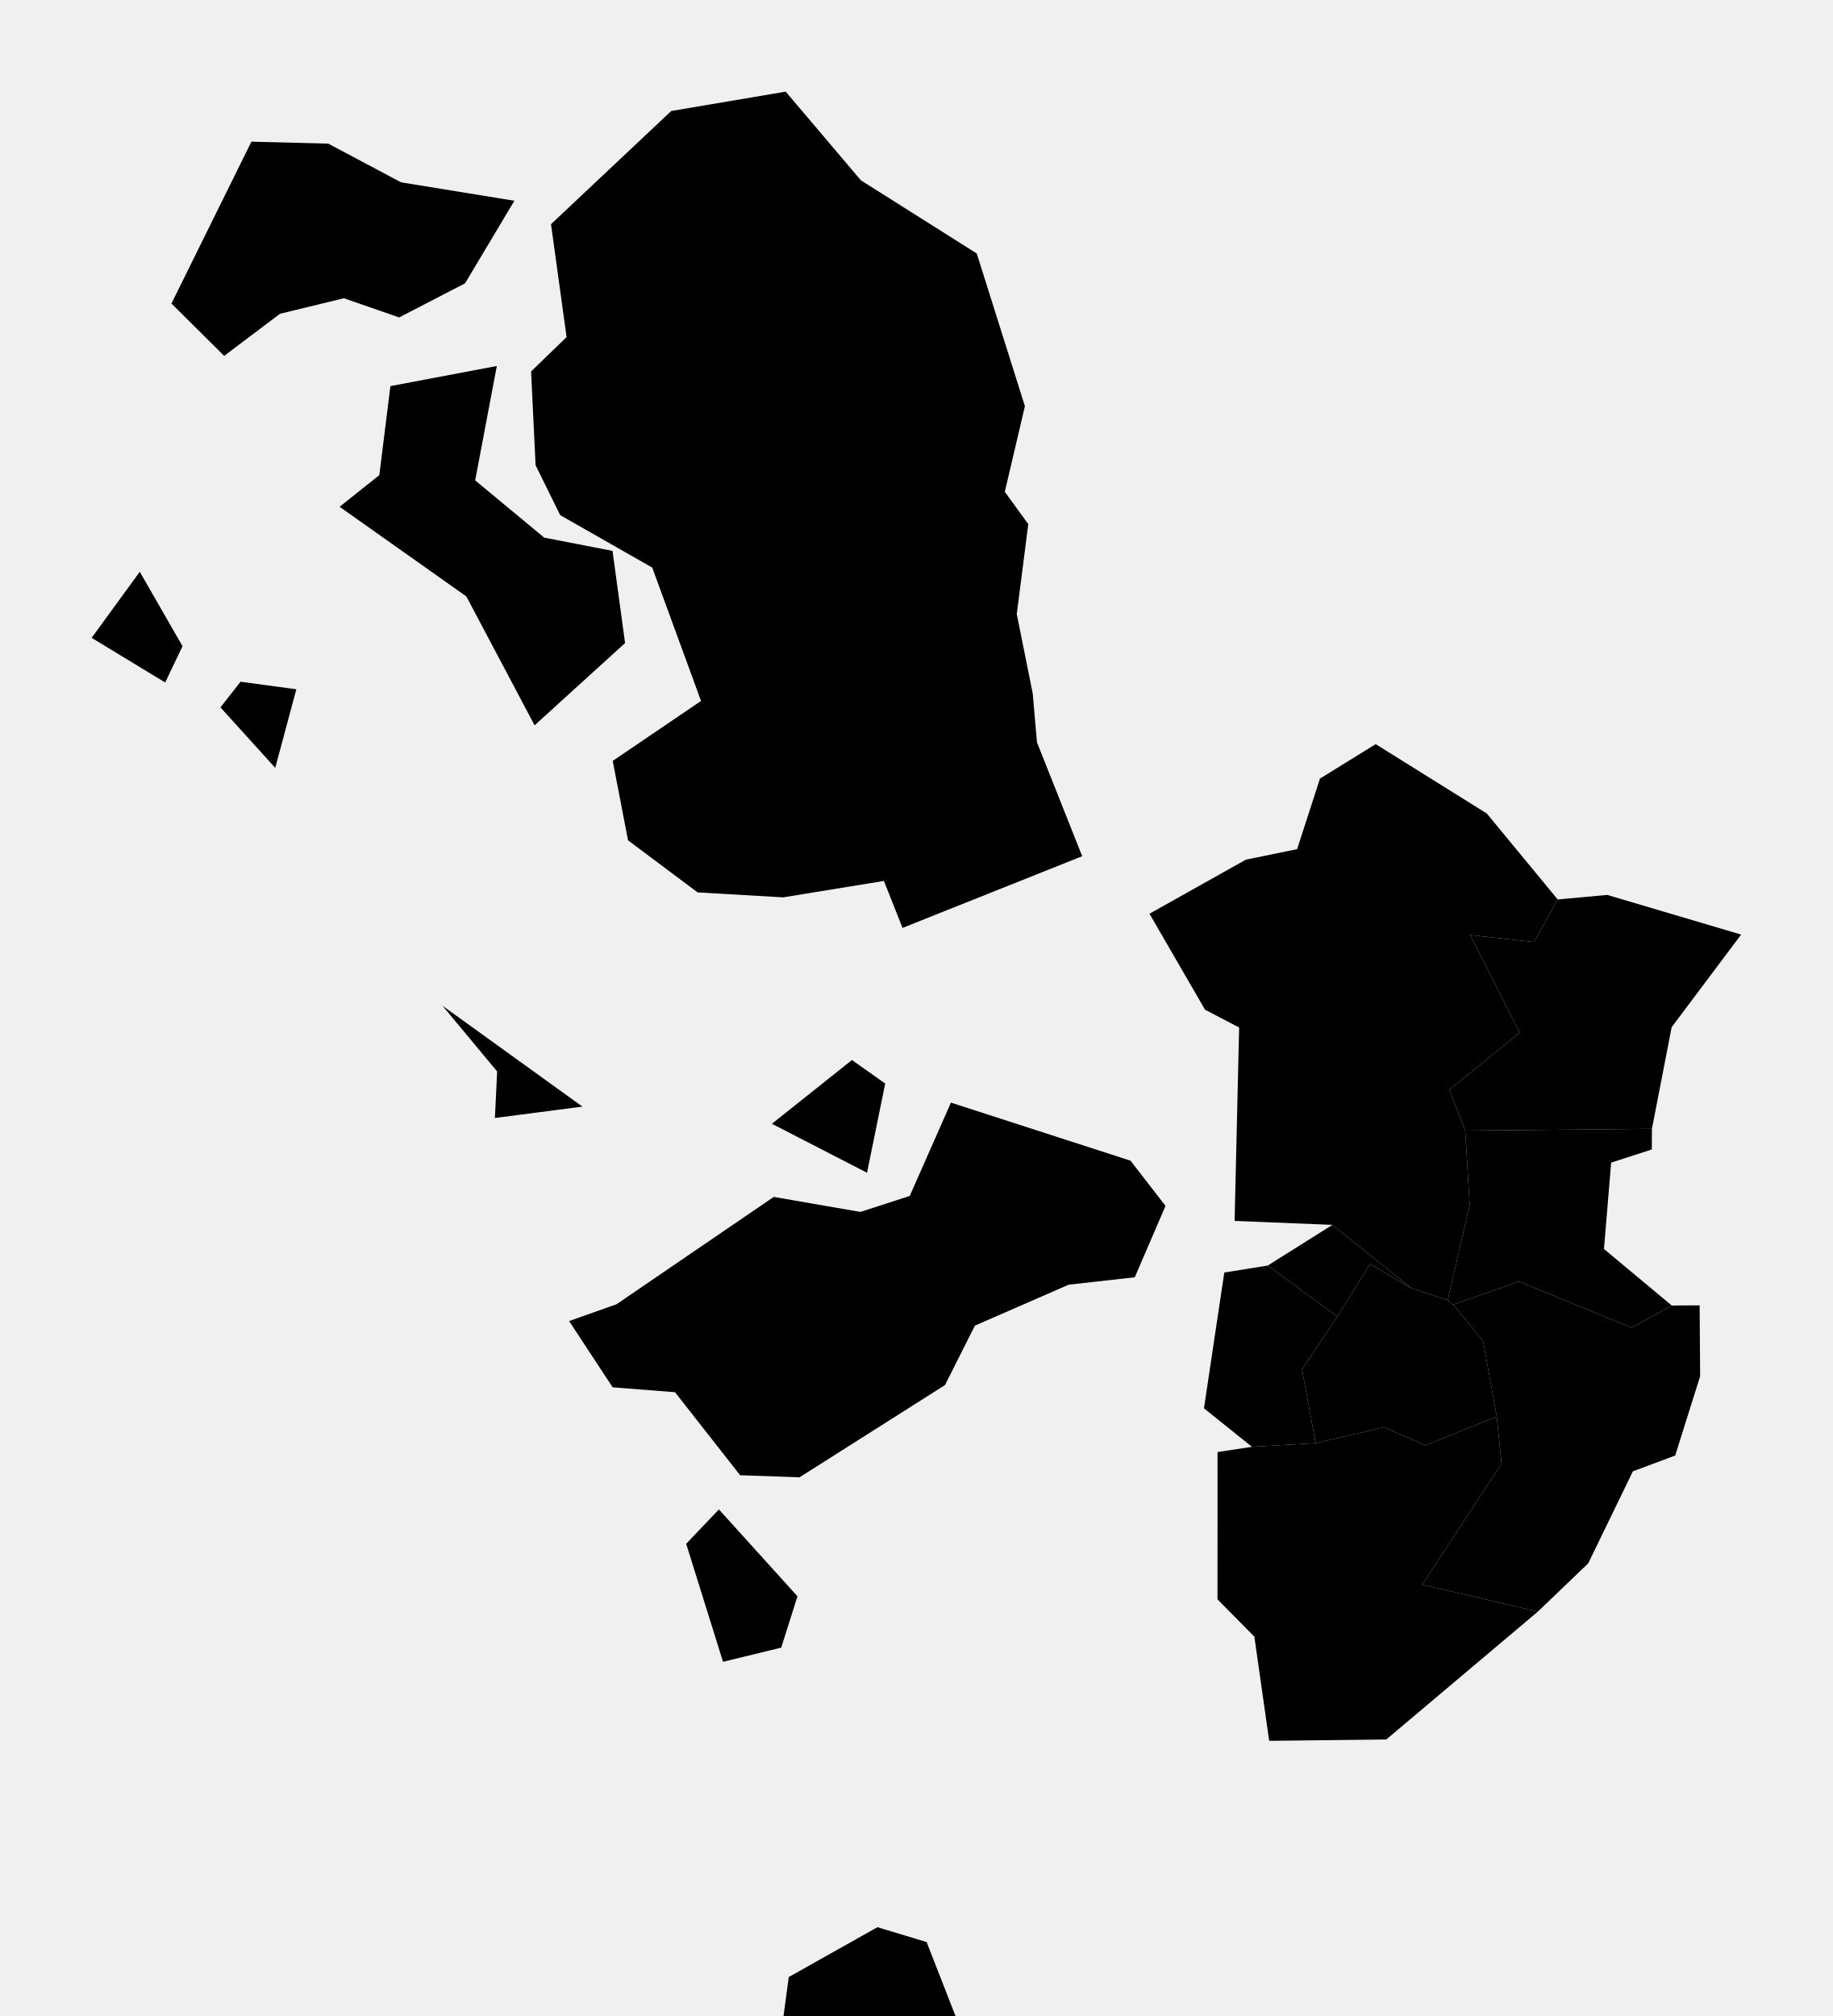
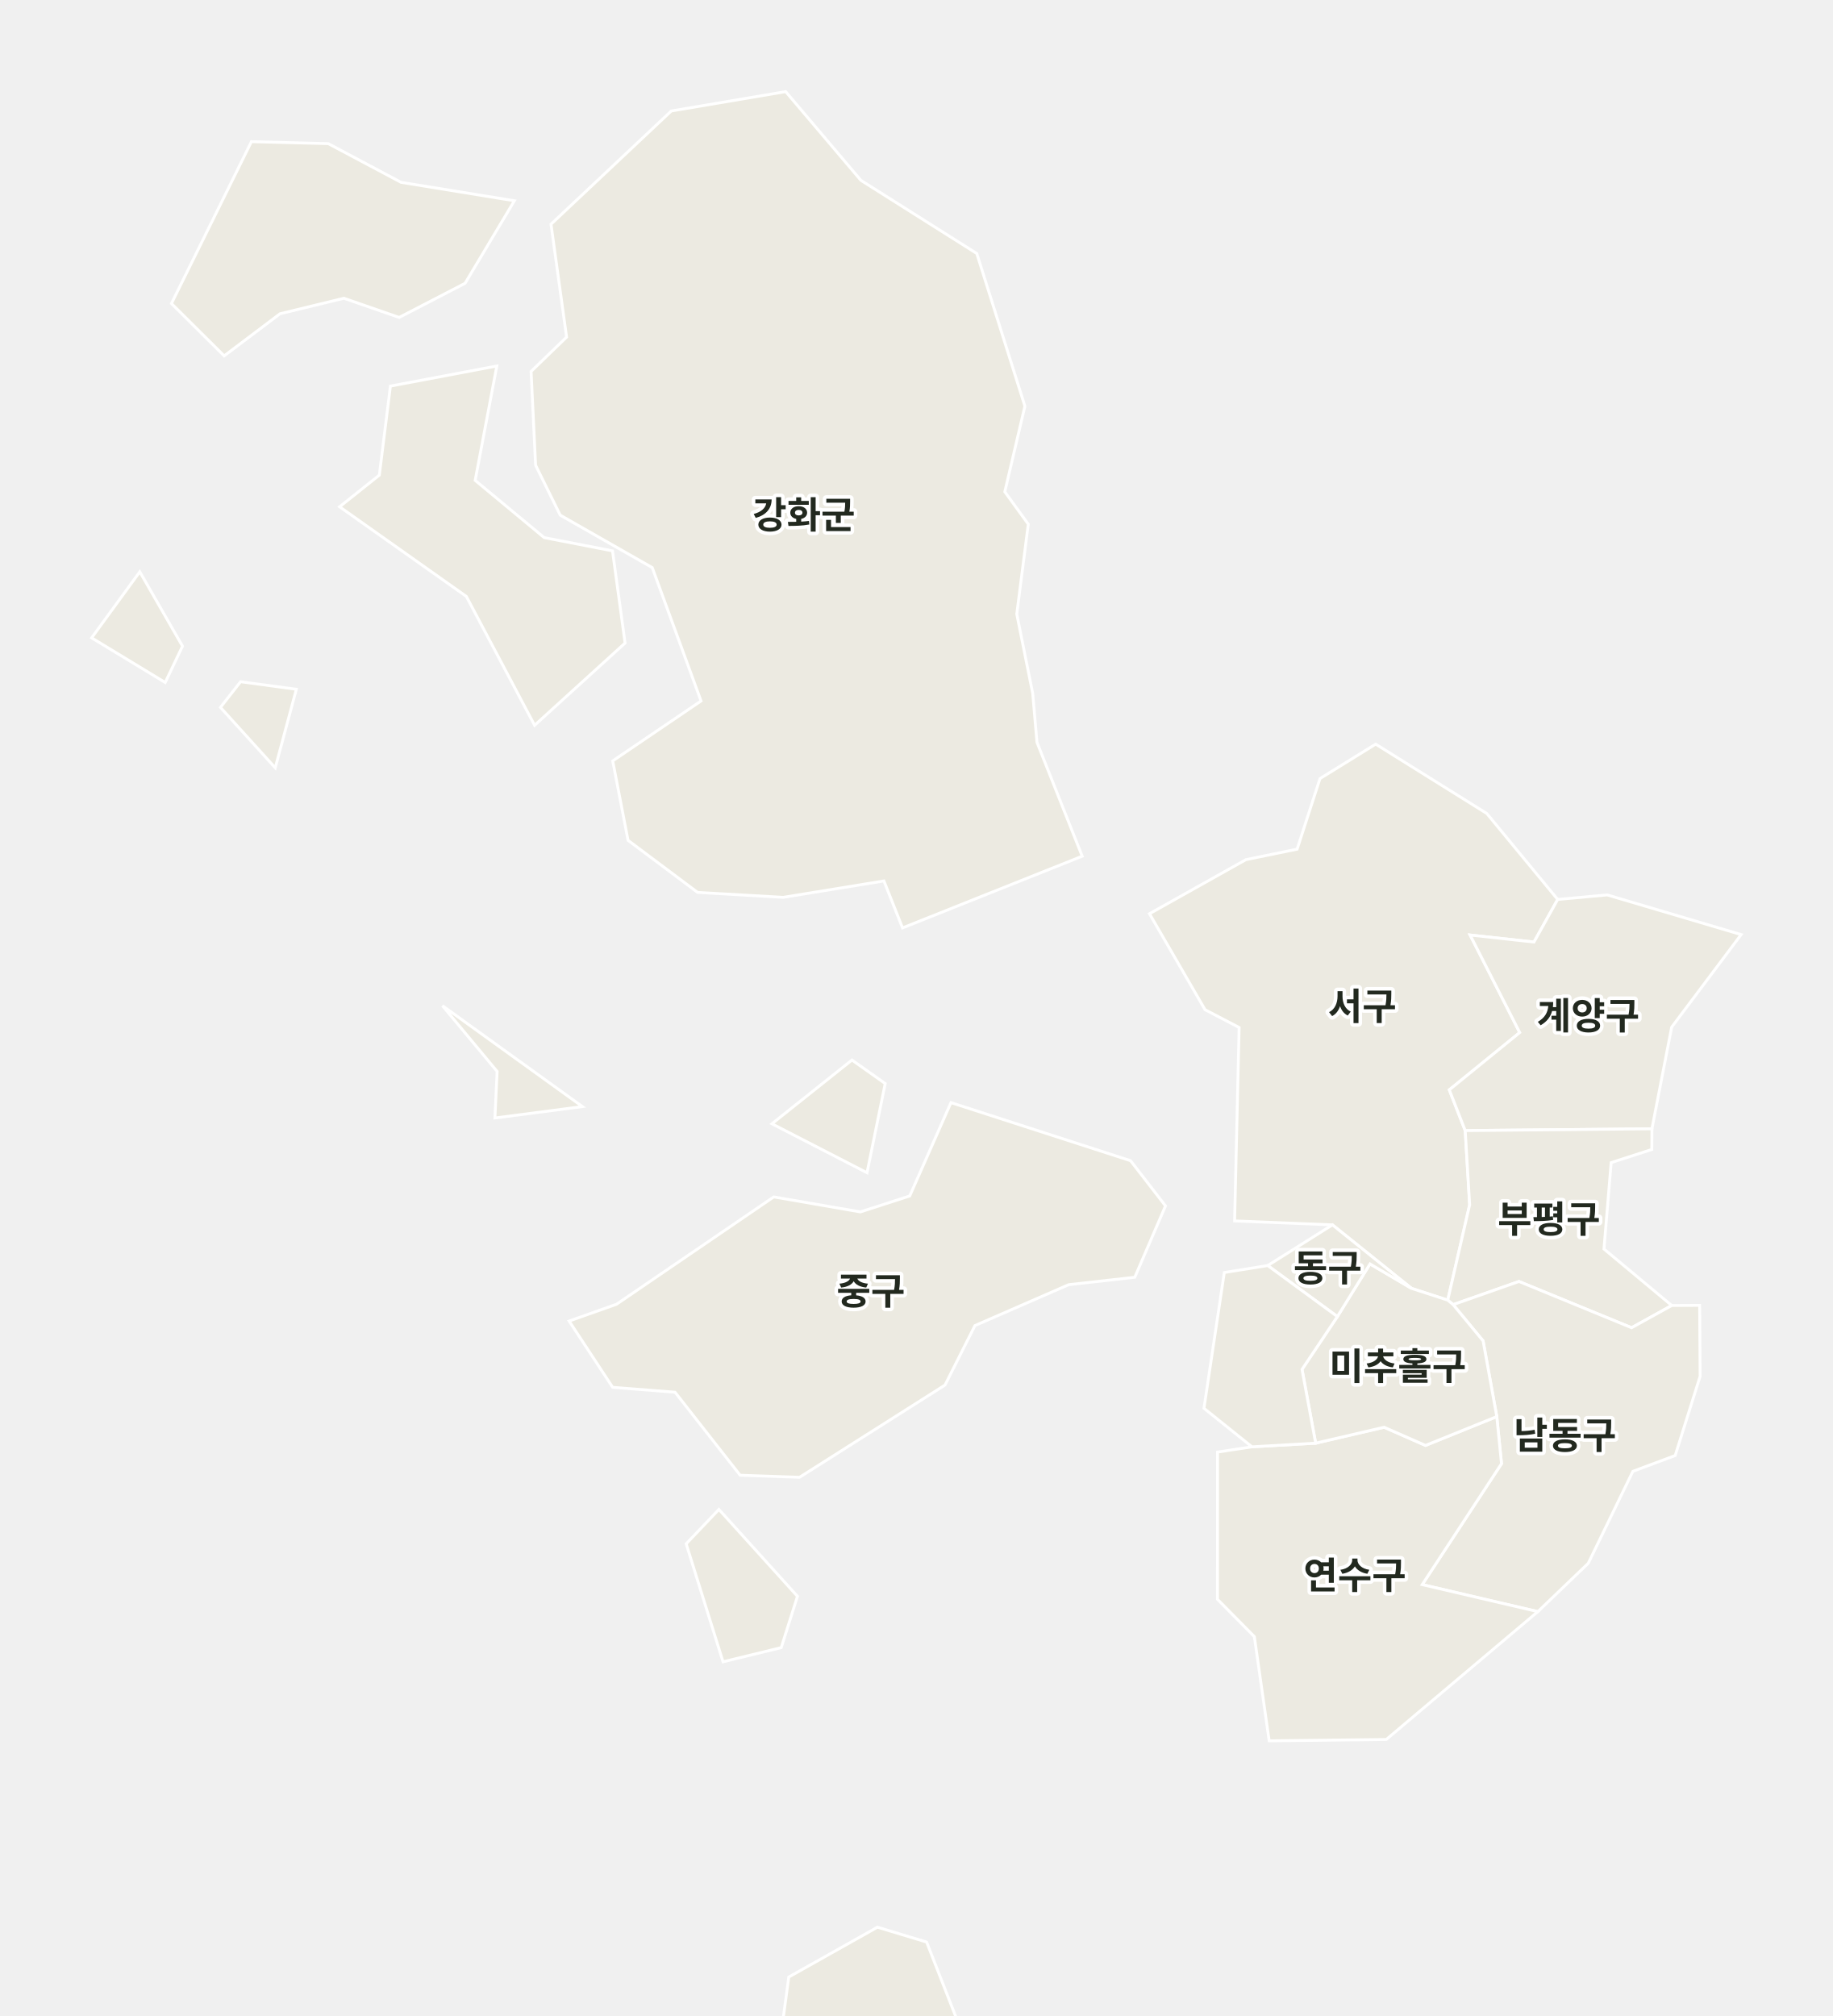
<svg xmlns="http://www.w3.org/2000/svg" id="sido-map" viewBox="0 0 640 704">
-   <path id="sgg-23320" data-name="옹진군" d="M -59.18,884.26 L -50.61,900.26 L -63.93,913.81 L -77.44,898.92 L -59.18,884.26 Z M -33.19,690.19 L 1.64,730.68 L -0.86,759.52 L -23.99,765.41 L -28.43,750.03 L -48.39,741.10 L -50.04,720.59 L -33.19,690.19 Z M 306.40,672.99 L 323.57,678.18 L 335.09,707.66 L 316.47,717.27 L 294.55,746.16 L 269.32,735.66 L 275.44,690.39 L 306.40,672.99 Z M 297.50,370.17 L 309.11,378.38 L 302.76,409.53 L 269.55,392.43 L 297.50,370.17 Z M 154.51,351.21 L 203.38,386.43 L 172.82,390.41 L 173.60,374.16 L 154.51,351.21 Z M -399.24,210.20 L -404.26,226.55 L -429.96,241.36 L -429.43,208.88 L -399.24,210.20 Z M -1342.18,13.51 L -1328.45,13.98 L -1329.26,49.42 L -1337.57,60.57 L -1363.76,62.52 L -1367.78,42.68 L -1342.18,13.51 Z M -1361.93,-145.28 L -1320.88,-141.40 L -1319.57,-112.47 L -1340.99,-101.12 L -1352.49,-68.05 L -1407.41,-76.82 L -1431.24,-120.55 L -1428.06,-139.80 L -1406.20,-130.63 L -1361.93,-145.28 Z" />
-   <path id="sgg-23310" data-name="강화군" d="M 84.01,238.06 L 103.48,240.70 L 96.11,268.13 L 76.98,247.02 L 84.01,238.06 Z M 48.81,199.67 L 63.73,225.65 L 57.69,238.33 L 32.00,222.74 L 48.81,199.67 Z M 173.49,127.81 L 165.93,167.75 L 190.03,187.74 L 213.89,192.37 L 218.27,224.56 L 186.68,253.28 L 162.85,208.28 L 118.59,176.97 L 132.46,165.92 L 136.33,134.83 L 173.49,127.81 Z M 114.63,50.16 L 140.05,63.67 L 179.62,70.11 L 162.40,98.93 L 139.39,110.85 L 120.08,104.15 L 97.78,109.57 L 78.28,124.27 L 59.87,105.99 L 87.79,49.47 L 114.63,50.16 Z M 357.89,141.83 L 350.87,171.74 L 359.07,183.04 L 355.05,214.44 L 360.63,242.20 L 362.10,259.21 L 377.90,298.99 L 315.16,324.03 L 308.66,307.63 L 273.49,313.36 L 243.60,311.63 L 219.31,293.45 L 213.96,265.71 L 244.80,244.78 L 227.76,198.21 L 195.62,179.89 L 187.03,162.46 L 185.45,129.71 L 197.85,117.72 L 192.41,78.29 L 234.40,38.76 L 274.36,32.00 L 300.62,62.97 L 341.08,88.52 L 357.89,141.83 Z" />
-   <path id="sgg-23080" data-name="서구" d="M 543.94,314.10 L 535.66,328.97 L 513.36,326.52 L 530.69,360.57 L 506.09,380.58 L 511.65,394.81 L 513.20,420.71 L 505.55,454.02 L 492.88,449.90 L 465.28,427.73 L 431.12,426.35 L 432.70,358.81 L 420.80,352.60 L 401.39,319.08 L 435.06,300.20 L 452.95,296.53 L 460.93,271.89 L 480.38,259.86 L 519.19,284.08 L 543.94,314.10 Z" />
-   <path id="sgg-23070" data-name="계양구" d="M 608.00,326.36 L 583.74,358.69 L 576.85,394.18 L 511.65,394.81 L 506.09,380.58 L 530.69,360.57 L 513.36,326.52 L 535.66,328.97 L 543.94,314.10 L 561.23,312.51 L 608.00,326.36 Z" />
-   <path id="sgg-23060" data-name="부평구" d="M 511.65,394.81 L 576.85,394.18 L 576.80,401.41 L 562.61,405.99 L 560.10,436.16 L 583.77,455.89 L 569.74,463.65 L 530.42,447.50 L 507.43,455.59 L 505.55,454.02 L 513.20,420.71 L 511.65,394.81 Z" />
-   <path id="sgg-23050" data-name="남동구" d="M 593.51,455.84 L 593.68,480.60 L 584.97,508.28 L 570.19,513.80 L 554.61,545.91 L 537.01,562.79 L 496.63,553.36 L 524.32,511.12 L 522.67,494.68 L 517.89,468.25 L 507.43,455.59 L 530.42,447.50 L 569.74,463.65 L 583.77,455.89 L 593.51,455.84 Z" />
-   <path id="sgg-23040" data-name="연수구" d="M 522.67,494.68 L 524.32,511.12 L 496.63,553.36 L 537.01,562.79 L 484.08,607.44 L 443.19,607.91 L 438.02,571.53 L 425.14,558.49 L 425.16,507.07 L 437.18,505.24 L 459.42,503.96 L 483.32,498.40 L 497.78,504.75 L 522.67,494.68 Z" />
-   <path id="sgg-23030" data-name="미추홀구" d="M 492.88,449.90 L 505.55,454.02 L 507.43,455.59 L 517.89,468.25 L 522.67,494.68 L 497.78,504.75 L 483.32,498.40 L 459.42,503.96 L 454.66,478.20 L 467.00,459.76 L 478.40,441.37 L 492.88,449.90 Z" />
-   <path id="sgg-23020" data-name="동구" d="M 492.88,449.90 L 478.40,441.37 L 467.00,459.76 L 442.69,441.94 L 465.28,427.73 L 492.88,449.90 Z" />
-   <path id="sgg-23010" data-name="중구" d="M 251.04,527.10 L 278.47,557.44 L 272.80,575.36 L 252.48,580.31 L 239.61,539.11 L 251.04,527.10 Z M 442.69,441.94 L 467.00,459.76 L 454.66,478.20 L 459.42,503.96 L 437.18,505.24 L 420.42,491.79 L 427.52,444.37 L 442.69,441.94 Z M 406.99,421.11 L 396.26,446.03 L 373.18,448.62 L 340.44,462.91 L 329.99,483.67 L 279.20,515.88 L 258.45,515.16 L 235.72,486.17 L 213.94,484.46 L 198.73,461.32 L 215.29,455.45 L 270.19,417.97 L 300.44,423.21 L 317.67,417.64 L 332.07,385.04 L 394.78,405.32 L 406.99,421.11 Z" />
+   <style>
+ path { fill: #eceae1; stroke: #ffffff; stroke-width: 1; }
+ text.sgg-label {
+   fill: #22291f;
+   font-family: "Pretendard", "Noto Sans KR", "Malgun Gothic", sans-serif;
+   font-weight: 700;
+   text-anchor: middle;
+   pointer-events: none;
+   paint-order: stroke;
+   stroke: #ffffff;
+   stroke-width: 2.5px;
+   stroke-linejoin: round;
+ }
+ text.sgg-label.small { font-size: 9px; }
+ </style>
+   <g class="sgg-paths">
+     <path id="sgg-23320" data-name="옹진군" d="M -59.18,884.26 L -50.61,900.26 L -63.93,913.81 L -77.44,898.92 L -59.18,884.26 Z M -33.19,690.19 L 1.64,730.68 L -0.86,759.52 L -23.99,765.41 L -28.43,750.03 L -48.39,741.10 L -50.04,720.59 L -33.19,690.19 Z M 306.40,672.99 L 323.57,678.18 L 335.09,707.66 L 316.47,717.27 L 294.55,746.16 L 269.32,735.66 L 275.44,690.39 L 306.40,672.99 Z M 297.50,370.17 L 309.11,378.38 L 302.76,409.53 L 269.55,392.43 L 297.50,370.17 Z M 154.51,351.21 L 203.38,386.43 L 172.82,390.41 L 173.60,374.16 L 154.51,351.21 Z M -399.24,210.20 L -404.26,226.55 L -429.96,241.36 L -429.43,208.88 L -399.24,210.20 Z M -1342.18,13.51 L -1328.45,13.98 L -1329.26,49.42 L -1337.57,60.57 L -1363.76,62.52 L -1367.78,42.68 L -1342.18,13.51 Z M -1361.93,-145.28 L -1320.88,-141.40 L -1319.57,-112.47 L -1340.99,-101.12 L -1352.49,-68.05 L -1407.41,-76.82 L -1431.24,-120.55 L -1428.06,-139.80 L -1406.20,-130.63 L -1361.93,-145.28 Z" />
+     <path id="sgg-23310" data-name="강화군" d="M 84.01,238.06 L 103.48,240.70 L 96.11,268.13 L 76.98,247.02 L 84.01,238.06 Z M 48.81,199.67 L 63.73,225.65 L 57.69,238.33 L 32.00,222.74 L 48.81,199.67 Z M 173.49,127.81 L 165.93,167.75 L 190.03,187.74 L 213.89,192.37 L 218.27,224.56 L 186.68,253.28 L 162.85,208.28 L 118.59,176.97 L 132.46,165.92 L 136.33,134.83 L 173.49,127.81 Z M 114.63,50.16 L 140.05,63.67 L 179.62,70.11 L 162.40,98.93 L 139.39,110.85 L 120.08,104.15 L 97.78,109.57 L 78.28,124.27 L 59.87,105.99 L 87.79,49.47 L 114.63,50.16 Z M 357.89,141.83 L 350.87,171.74 L 359.07,183.04 L 355.05,214.44 L 360.63,242.20 L 362.10,259.21 L 377.90,298.99 L 315.16,324.03 L 308.66,307.63 L 273.49,313.36 L 243.60,311.63 L 219.31,293.45 L 213.96,265.71 L 244.80,244.78 L 227.76,198.21 L 195.62,179.89 L 187.03,162.46 L 185.45,129.71 L 197.85,117.72 L 192.41,78.29 L 234.40,38.76 L 274.36,32.00 L 300.62,62.97 L 341.08,88.52 L 357.89,141.83 Z" />
+     <path id="sgg-23080" data-name="서구" d="M 543.94,314.10 L 535.66,328.97 L 513.36,326.52 L 530.69,360.57 L 506.09,380.58 L 511.65,394.81 L 513.20,420.71 L 505.55,454.02 L 492.88,449.90 L 465.28,427.73 L 431.12,426.35 L 432.70,358.81 L 420.80,352.60 L 401.39,319.08 L 435.06,300.20 L 452.95,296.53 L 460.93,271.89 L 480.38,259.86 L 519.19,284.08 L 543.94,314.10 Z" />
+     <path id="sgg-23070" data-name="계양구" d="M 608.00,326.36 L 583.74,358.69 L 576.85,394.18 L 511.65,394.81 L 506.09,380.58 L 530.69,360.57 L 513.36,326.52 L 535.66,328.97 L 543.94,314.10 L 561.23,312.51 L 608.00,326.36 Z" />
+     <path id="sgg-23060" data-name="부평구" d="M 511.65,394.81 L 576.85,394.18 L 576.80,401.41 L 562.61,405.99 L 560.10,436.16 L 583.77,455.89 L 569.74,463.65 L 530.42,447.50 L 507.43,455.59 L 505.55,454.02 L 513.20,420.71 L 511.65,394.81 Z" />
+     <path id="sgg-23050" data-name="남동구" d="M 593.51,455.84 L 593.68,480.60 L 584.97,508.28 L 570.19,513.80 L 554.61,545.91 L 537.01,562.79 L 496.63,553.36 L 524.32,511.12 L 522.67,494.68 L 517.89,468.25 L 507.43,455.59 L 530.42,447.50 L 569.74,463.65 L 583.77,455.89 L 593.51,455.84 Z" />
+     <path id="sgg-23040" data-name="연수구" d="M 522.67,494.68 L 524.32,511.12 L 496.63,553.36 L 537.01,562.79 L 484.08,607.44 L 443.19,607.91 L 438.02,571.53 L 425.14,558.49 L 425.16,507.07 L 437.18,505.24 L 459.42,503.96 L 483.32,498.40 L 497.78,504.75 L 522.67,494.68 Z" />
+     <path id="sgg-23030" data-name="미추홀구" d="M 492.88,449.90 L 505.55,454.02 L 507.43,455.59 L 517.89,468.25 L 522.67,494.68 L 497.78,504.75 L 483.32,498.40 L 459.42,503.96 L 454.66,478.20 L 467.00,459.76 L 478.40,441.37 L 492.88,449.90 Z" />
+     <path id="sgg-23020" data-name="동구" d="M 492.88,449.90 L 478.40,441.37 L 467.00,459.76 L 442.69,441.94 L 465.28,427.73 L 492.88,449.90 Z" />
+     <path id="sgg-23010" data-name="중구" d="M 251.04,527.10 L 278.47,557.44 L 272.80,575.36 L 252.48,580.31 L 239.61,539.11 L 251.04,527.10 Z M 442.69,441.94 L 467.00,459.76 L 454.66,478.20 L 459.42,503.96 L 437.18,505.24 L 420.42,491.79 L 427.52,444.37 L 442.69,441.94 Z M 406.99,421.11 L 396.26,446.03 L 373.18,448.62 L 340.44,462.91 L 329.99,483.67 L 279.20,515.88 L 258.45,515.16 L 235.72,486.17 L 213.94,484.46 L 198.73,461.32 L 215.29,455.45 L 270.19,417.97 L 300.44,423.21 L 317.67,417.64 L 332.07,385.04 L 394.78,405.32 L 406.99,421.11 Z" />
+   </g>
+   <g class="sgg-labels">
+     <text class="sgg-label" x="-1374.4" y="-105.7" font-size="13.0">옹진군</text>
+     <text class="sgg-label" x="280.7" y="184.5" font-size="13.0">강화군</text>
+     <text class="sgg-label" x="475.7" y="356.1" font-size="13.0">서구</text>
+     <text class="sgg-label" x="554.6" y="359.4" font-size="13.0">계양구</text>
+     <text class="sgg-label" x="540.9" y="430.4" font-size="13.0">부평구</text>
+     <text class="sgg-label" x="546.5" y="505.9" font-size="13.0">남동구</text>
+     <text class="sgg-label" x="473.1" y="554.8" font-size="13.0">연수구</text>
+     <text class="sgg-label" x="488.1" y="481.8" font-size="13.0">미추홀구</text>
+     <text class="sgg-label" x="463.6" y="447.4" font-size="13.0">동구</text>
+     <text class="sgg-label" x="304.1" y="455.5" font-size="13.0">중구</text>
+   </g>
</svg>
